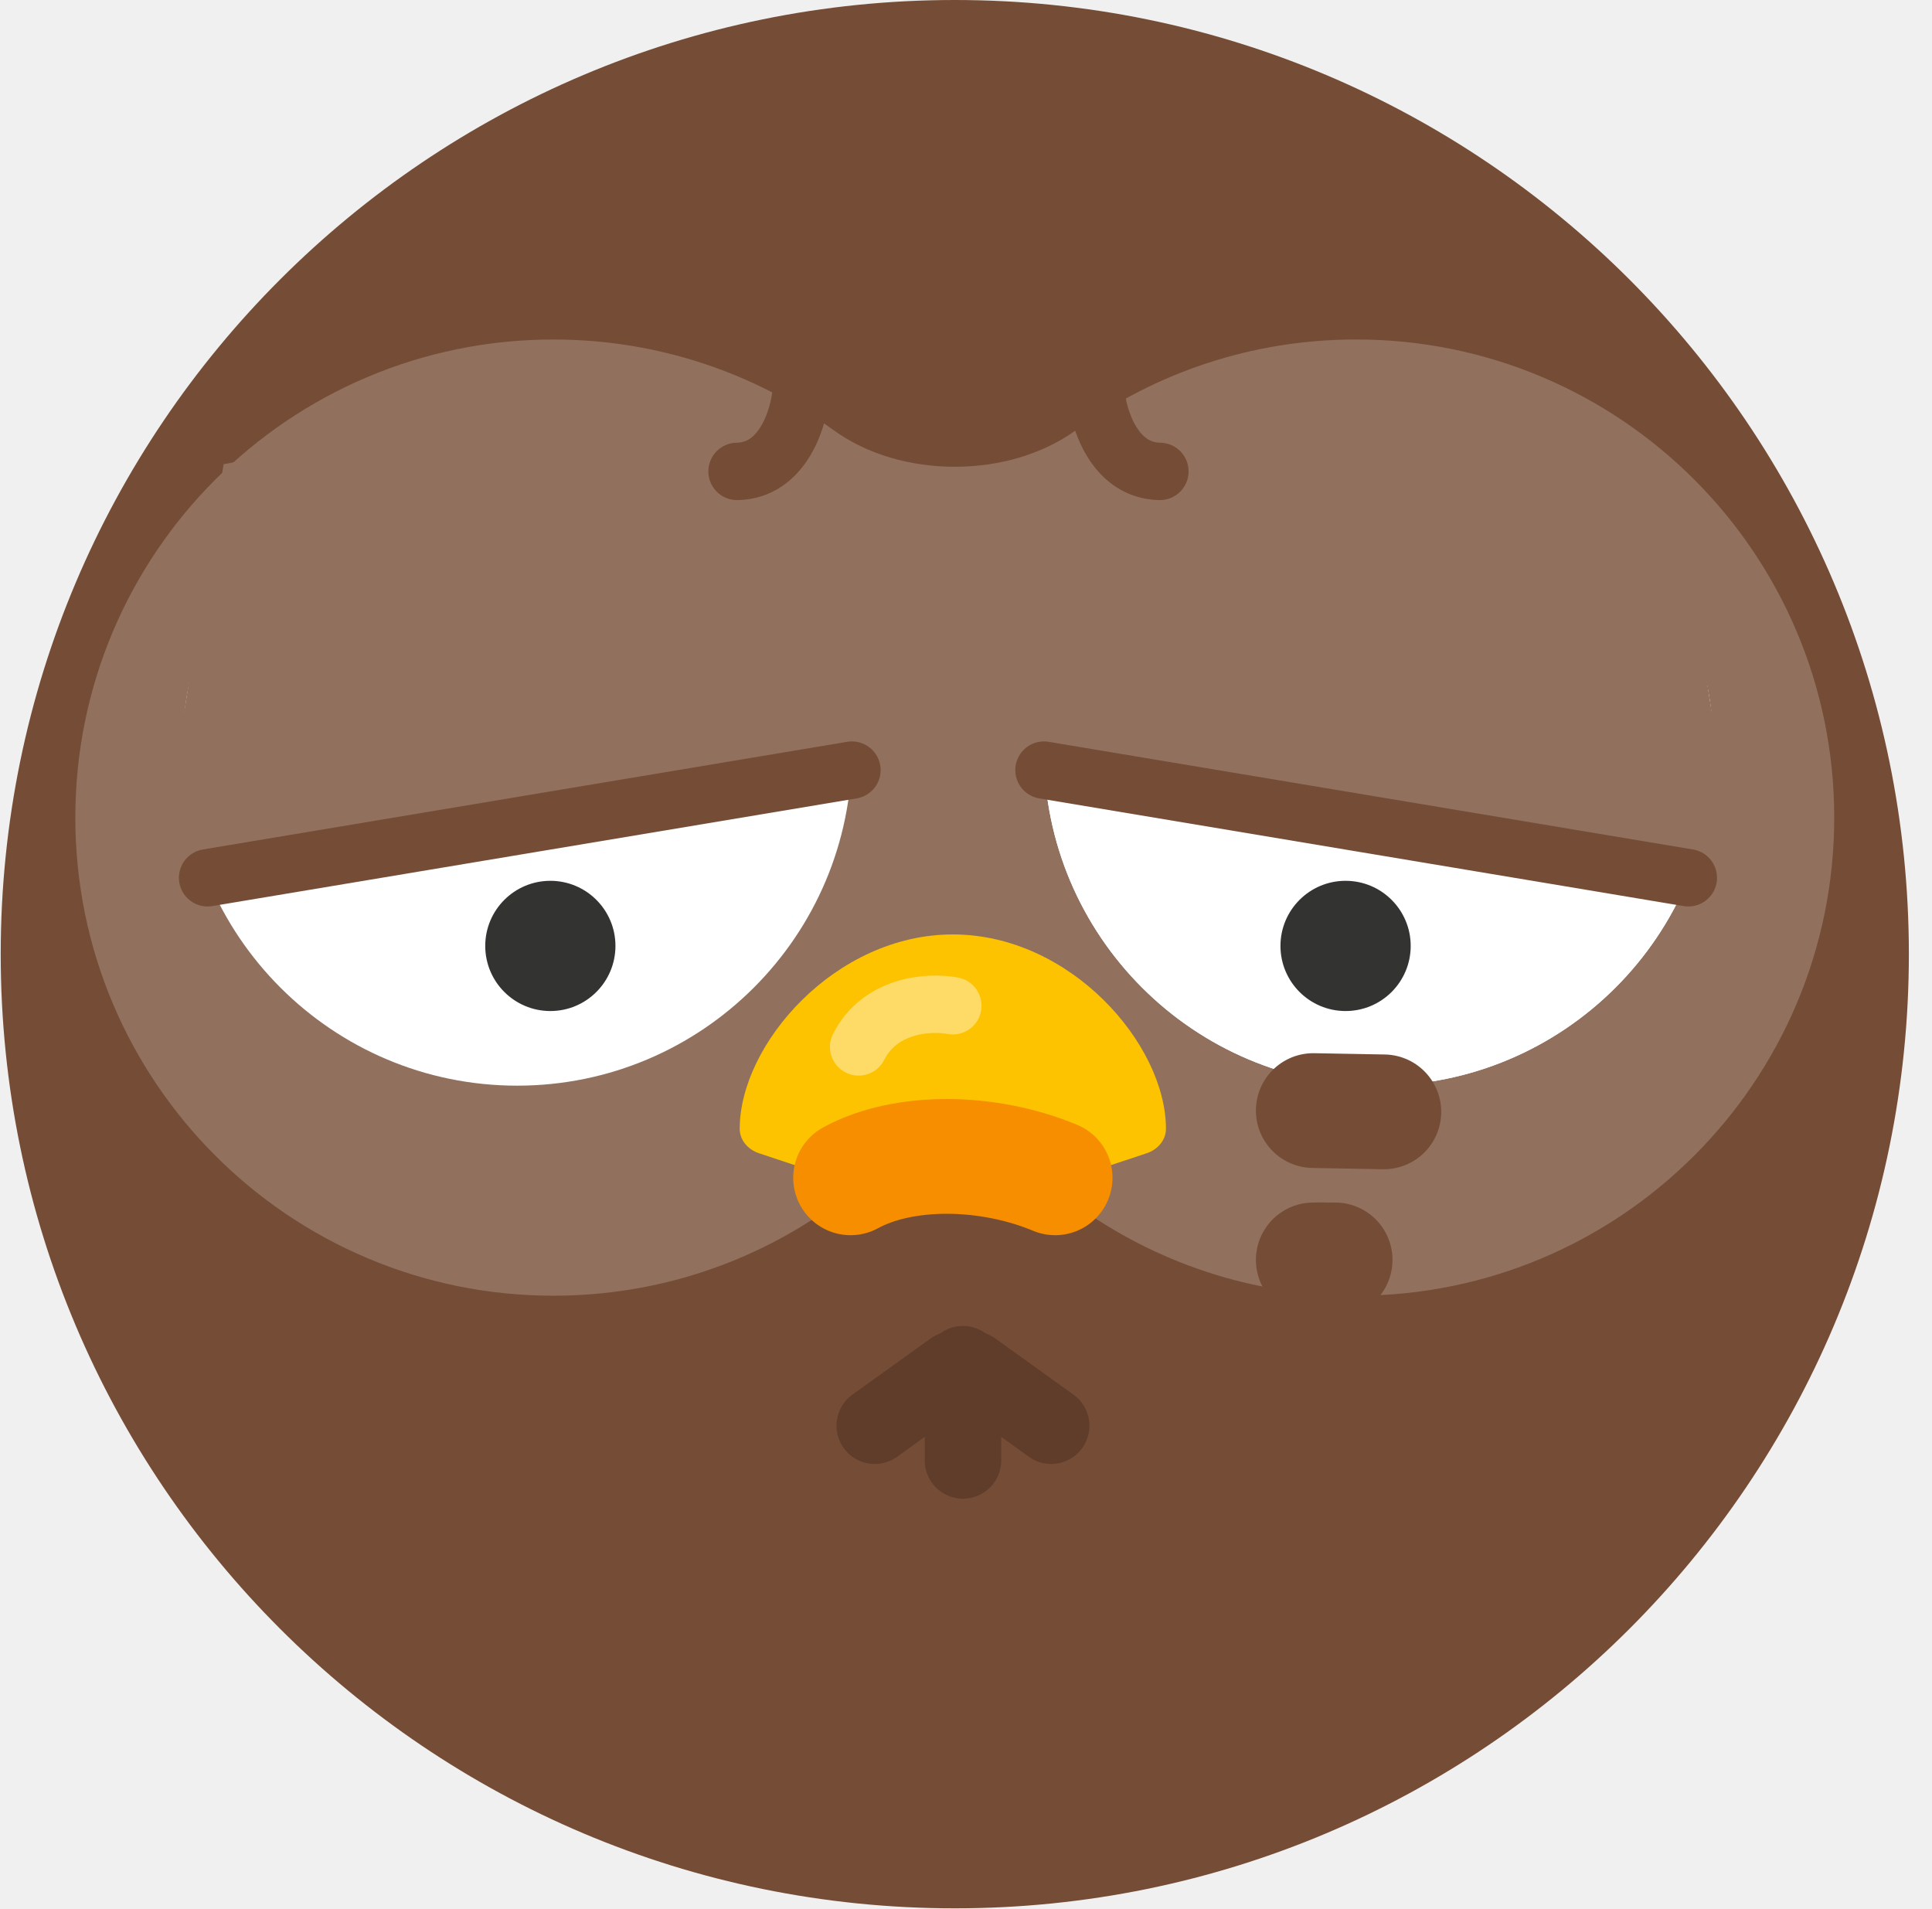
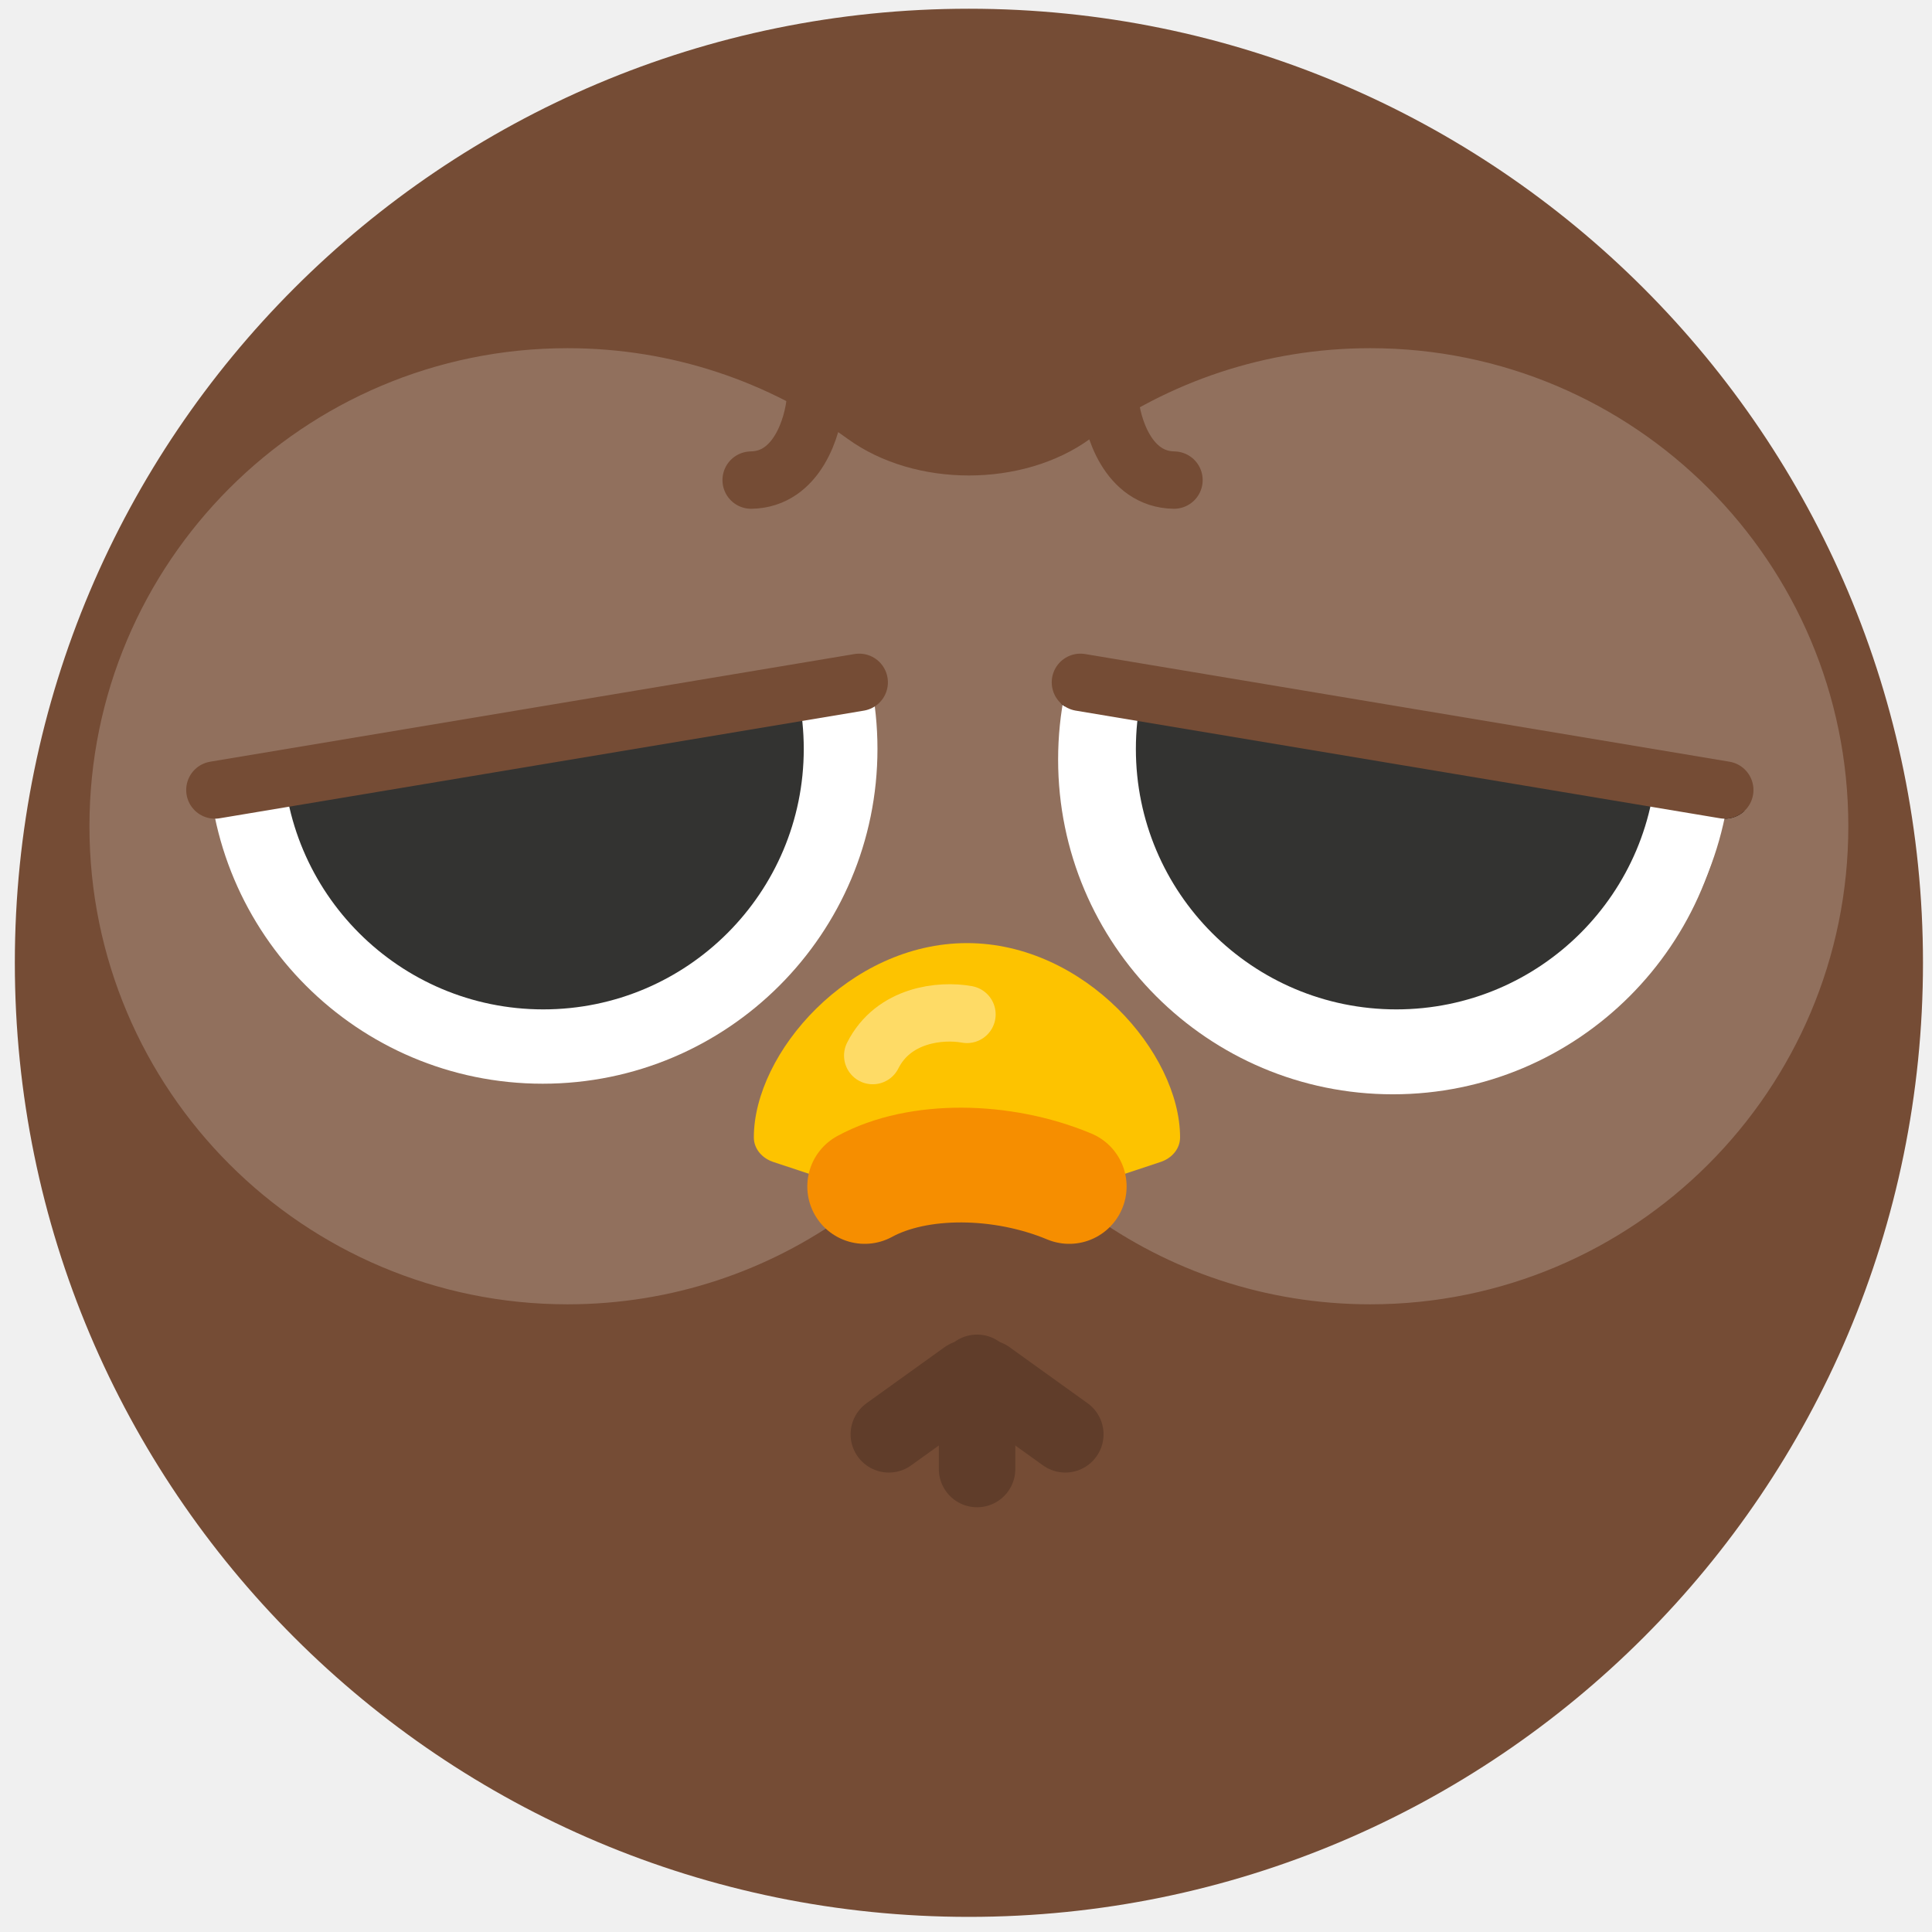
- <svg xmlns="http://www.w3.org/2000/svg" width="81" height="80" viewBox="0 0 81 80" fill="none">
-   <circle cx="40.03" cy="40" r="40" fill="#754C35" />
-   <path fill-rule="evenodd" clip-rule="evenodd" d="M56.857 54.318C67.927 54.318 76.901 45.344 76.901 34.275C76.901 23.205 67.927 14.231 56.857 14.231C52.469 14.231 48.409 15.642 45.108 18.034C42.286 20.079 37.772 20.079 34.951 18.034C31.649 15.642 27.59 14.232 23.201 14.232C12.132 14.232 3.158 23.205 3.158 34.275C3.158 45.344 12.132 54.318 23.201 54.318C27.59 54.318 31.649 52.908 34.951 50.515C37.772 48.47 42.286 48.47 45.108 50.515C48.409 52.908 52.469 54.318 56.857 54.318Z" fill="white" fill-opacity="0.2" />
-   <ellipse cx="57.806" cy="31.477" rx="14.036" ry="14.036" fill="white" />
-   <path d="M59.144 39.173C59.144 40.681 57.922 41.903 56.414 41.903C54.906 41.903 53.684 40.681 53.684 39.173C53.684 37.665 54.906 36.443 56.414 36.443C57.922 36.443 59.144 37.665 59.144 39.173Z" fill="#333331" />
-   <path d="M40.373 57.19V61.223" stroke="#603D2A" stroke-width="3.207" stroke-linecap="round" />
-   <path d="M40.796 57.415L44.071 59.768" stroke="#603D2A" stroke-width="3.207" stroke-linecap="round" />
-   <path d="M39.949 57.415L36.674 59.768" stroke="#603D2A" stroke-width="3.207" stroke-linecap="round" />
-   <path d="M48.075 48.346C48.532 48.195 48.883 47.802 48.883 47.32C48.883 43.779 44.883 39.173 39.948 39.173C35.013 39.173 31.013 43.779 31.013 47.32C31.013 47.802 31.364 48.195 31.821 48.346L36.915 50.039C38.884 50.693 41.012 50.693 42.982 50.039L48.075 48.346Z" fill="#FDC300" />
-   <path d="M39.949 42.163C38.853 41.963 36.867 42.163 35.998 43.889" stroke="white" stroke-opacity="0.4" stroke-width="2.405" stroke-linecap="round" />
-   <path d="M35.661 49.376C37.896 48.157 41.424 48.202 44.237 49.376" stroke="#F68E00" stroke-width="4.811" stroke-linecap="round" />
-   <ellipse cx="57.806" cy="31.477" rx="14.036" ry="14.036" fill="white" />
-   <path d="M59.144 39.654C59.144 41.162 57.922 42.384 56.414 42.384C54.906 42.384 53.684 41.162 53.684 39.654C53.684 38.147 54.906 36.925 56.414 36.925C57.922 36.925 59.144 38.147 59.144 39.654Z" fill="#333331" />
-   <path d="M50.274 15.702L70.114 19.461L73.015 37.696L56.292 34.329L40.805 31.737L50.274 15.702Z" fill="#91705D" />
-   <path d="M43.769 32.284L70.784 36.798" stroke="#754C35" stroke-width="2.405" stroke-linecap="round" />
-   <ellipse cx="14.036" cy="14.036" rx="14.036" ry="14.036" transform="matrix(-1 0 0 1 35.7175 17.4407)" fill="white" />
-   <path d="M20.344 39.654C20.344 41.162 21.566 42.384 23.074 42.384C24.581 42.384 25.803 41.162 25.803 39.654C25.803 38.147 24.581 36.925 23.074 36.925C21.566 36.925 20.344 38.147 20.344 39.654Z" fill="#333331" />
-   <path d="M29.214 15.702L9.375 19.461L6.473 37.696L23.196 34.329L38.683 31.737L29.214 15.702Z" fill="#91705D" />
-   <path d="M35.718 32.284L8.704 36.798" stroke="#754C35" stroke-width="2.405" stroke-linecap="round" />
-   <path d="M45.939 16.392C46.029 17.503 46.694 19.732 48.629 19.762" stroke="#754C35" stroke-width="2.405" stroke-linecap="round" />
-   <path d="M33.591 16.392C33.501 17.503 32.836 19.732 30.901 19.762" stroke="#754C35" stroke-width="2.405" stroke-linecap="round" />
-   <path d="M58.018 46.611C57.523 46.602 55.803 46.57 55.06 46.557" stroke="#754C35" stroke-width="4.811" stroke-linecap="round" />
-   <path d="M55.975 52.817C55.604 52.825 55.617 52.806 55.06 52.817" stroke="#754C35" stroke-width="4.811" stroke-linecap="round" />
+ <svg xmlns="http://www.w3.org/2000/svg" width="81" height="81" viewBox="0 0 81 81" fill="none">
+   <circle cx="40.622" cy="40.366" r="40" fill="#754C35" />
+   <path fill-rule="evenodd" clip-rule="evenodd" d="M57.449 54.684C68.519 54.684 77.492 45.711 77.492 34.641C77.492 23.571 68.519 14.598 57.449 14.598C53.06 14.598 49.001 16.008 45.7 18.401C42.878 20.446 38.364 20.446 35.542 18.401C32.241 16.008 28.182 14.598 23.793 14.598C12.724 14.598 3.75 23.571 3.75 34.641C3.75 45.711 12.724 54.684 23.793 54.684C28.182 54.684 32.241 53.274 35.542 50.881C38.364 48.837 42.878 48.837 45.7 50.881C49.001 53.274 53.06 54.684 57.449 54.684Z" fill="white" fill-opacity="0.2" />
+   <ellipse cx="58.398" cy="31.843" rx="14.036" ry="14.036" fill="white" />
+   <path d="M59.735 39.539C59.735 41.047 58.513 42.269 57.005 42.269C55.498 42.269 54.275 41.047 54.275 39.539C54.275 38.031 55.498 36.809 57.005 36.809C58.513 36.809 59.735 38.031 59.735 39.539Z" fill="#333331" />
+   <path d="M45.297 28.607L72.312 33.121" stroke="black" stroke-width="2.405" stroke-linecap="round" />
+   <circle cx="22.752" cy="31.399" r="14.036" fill="white" />
+   <path d="M33.646 31.399C33.646 37.43 28.757 42.319 22.727 42.319C16.696 42.319 11.807 37.43 11.807 31.399C11.807 25.369 16.696 20.48 22.727 20.48C28.757 20.48 33.646 25.369 33.646 31.399Z" fill="white" />
+   <path d="M33.698 31.399C33.698 37.43 28.809 42.319 22.778 42.319C16.747 42.319 11.858 37.43 11.858 31.399C11.858 25.369 16.747 20.48 22.778 20.48C28.809 20.48 33.698 25.369 33.698 31.399Z" fill="#333331" />
+   <path d="M30.455 16.068L20.405 16.068L10.616 19.827L6.564 34.245L23.415 31.746L38.902 29.153L30.455 16.068Z" fill="#91705D" />
+   <path d="M36.023 28.607L9.009 33.121" stroke="#754C35" stroke-width="2.405" stroke-linecap="round" />
+   <path d="M40.964 57.557V61.589" stroke="#603D2A" stroke-width="3.207" stroke-linecap="round" />
+   <path d="M41.388 57.781L44.663 60.134" stroke="#603D2A" stroke-width="3.207" stroke-linecap="round" />
+   <path d="M40.54 57.781L37.265 60.134" stroke="#603D2A" stroke-width="3.207" stroke-linecap="round" />
+   <path d="M48.666 48.713C49.124 48.561 49.475 48.169 49.475 47.687C49.475 44.145 45.474 39.54 40.54 39.54C35.605 39.54 31.605 44.145 31.605 47.687C31.605 48.169 31.956 48.561 32.413 48.713L37.506 50.405C39.476 51.059 41.604 51.059 43.573 50.405L48.666 48.713Z" fill="#FDC300" />
+   <path d="M40.541 42.529C39.444 42.329 37.458 42.529 36.589 44.256" stroke="white" stroke-opacity="0.4" stroke-width="2.405" stroke-linecap="round" />
+   <path d="M36.252 49.743C38.487 48.524 42.015 48.569 44.828 49.743" stroke="#F68E00" stroke-width="4.811" stroke-linecap="round" />
+   <circle cx="14.036" cy="14.036" r="14.036" transform="matrix(-1 0 0 1 72.6045 17.3628)" fill="white" />
+   <path d="M47.674 31.399C47.674 37.43 52.563 42.319 58.594 42.319C64.625 42.319 69.514 37.43 69.514 31.399C69.514 25.369 64.625 20.48 58.594 20.48C52.563 20.48 47.674 25.369 47.674 31.399Z" fill="white" />
+   <path d="M47.622 31.399C47.622 37.43 52.511 42.319 58.542 42.319C64.573 42.319 69.462 37.43 69.462 31.399C69.462 25.369 64.573 20.48 58.542 20.48C52.511 20.48 47.622 25.369 47.622 31.399Z" fill="#333331" />
+   <path d="M50.865 16.068L60.915 16.068L70.705 19.827L74.756 34.245L57.905 31.746L42.418 29.153L50.865 16.068Z" fill="#91705D" />
+   <path d="M45.297 28.607L72.312 33.121" stroke="#754C35" stroke-width="2.405" stroke-linecap="round" />
+   <path d="M46.53 16.758C46.62 17.869 47.285 20.099 49.22 20.128" stroke="#754C35" stroke-width="2.405" stroke-linecap="round" />
+   <path d="M34.183 16.758C34.092 17.869 33.427 20.099 31.492 20.128" stroke="#754C35" stroke-width="2.405" stroke-linecap="round" />
</svg>
